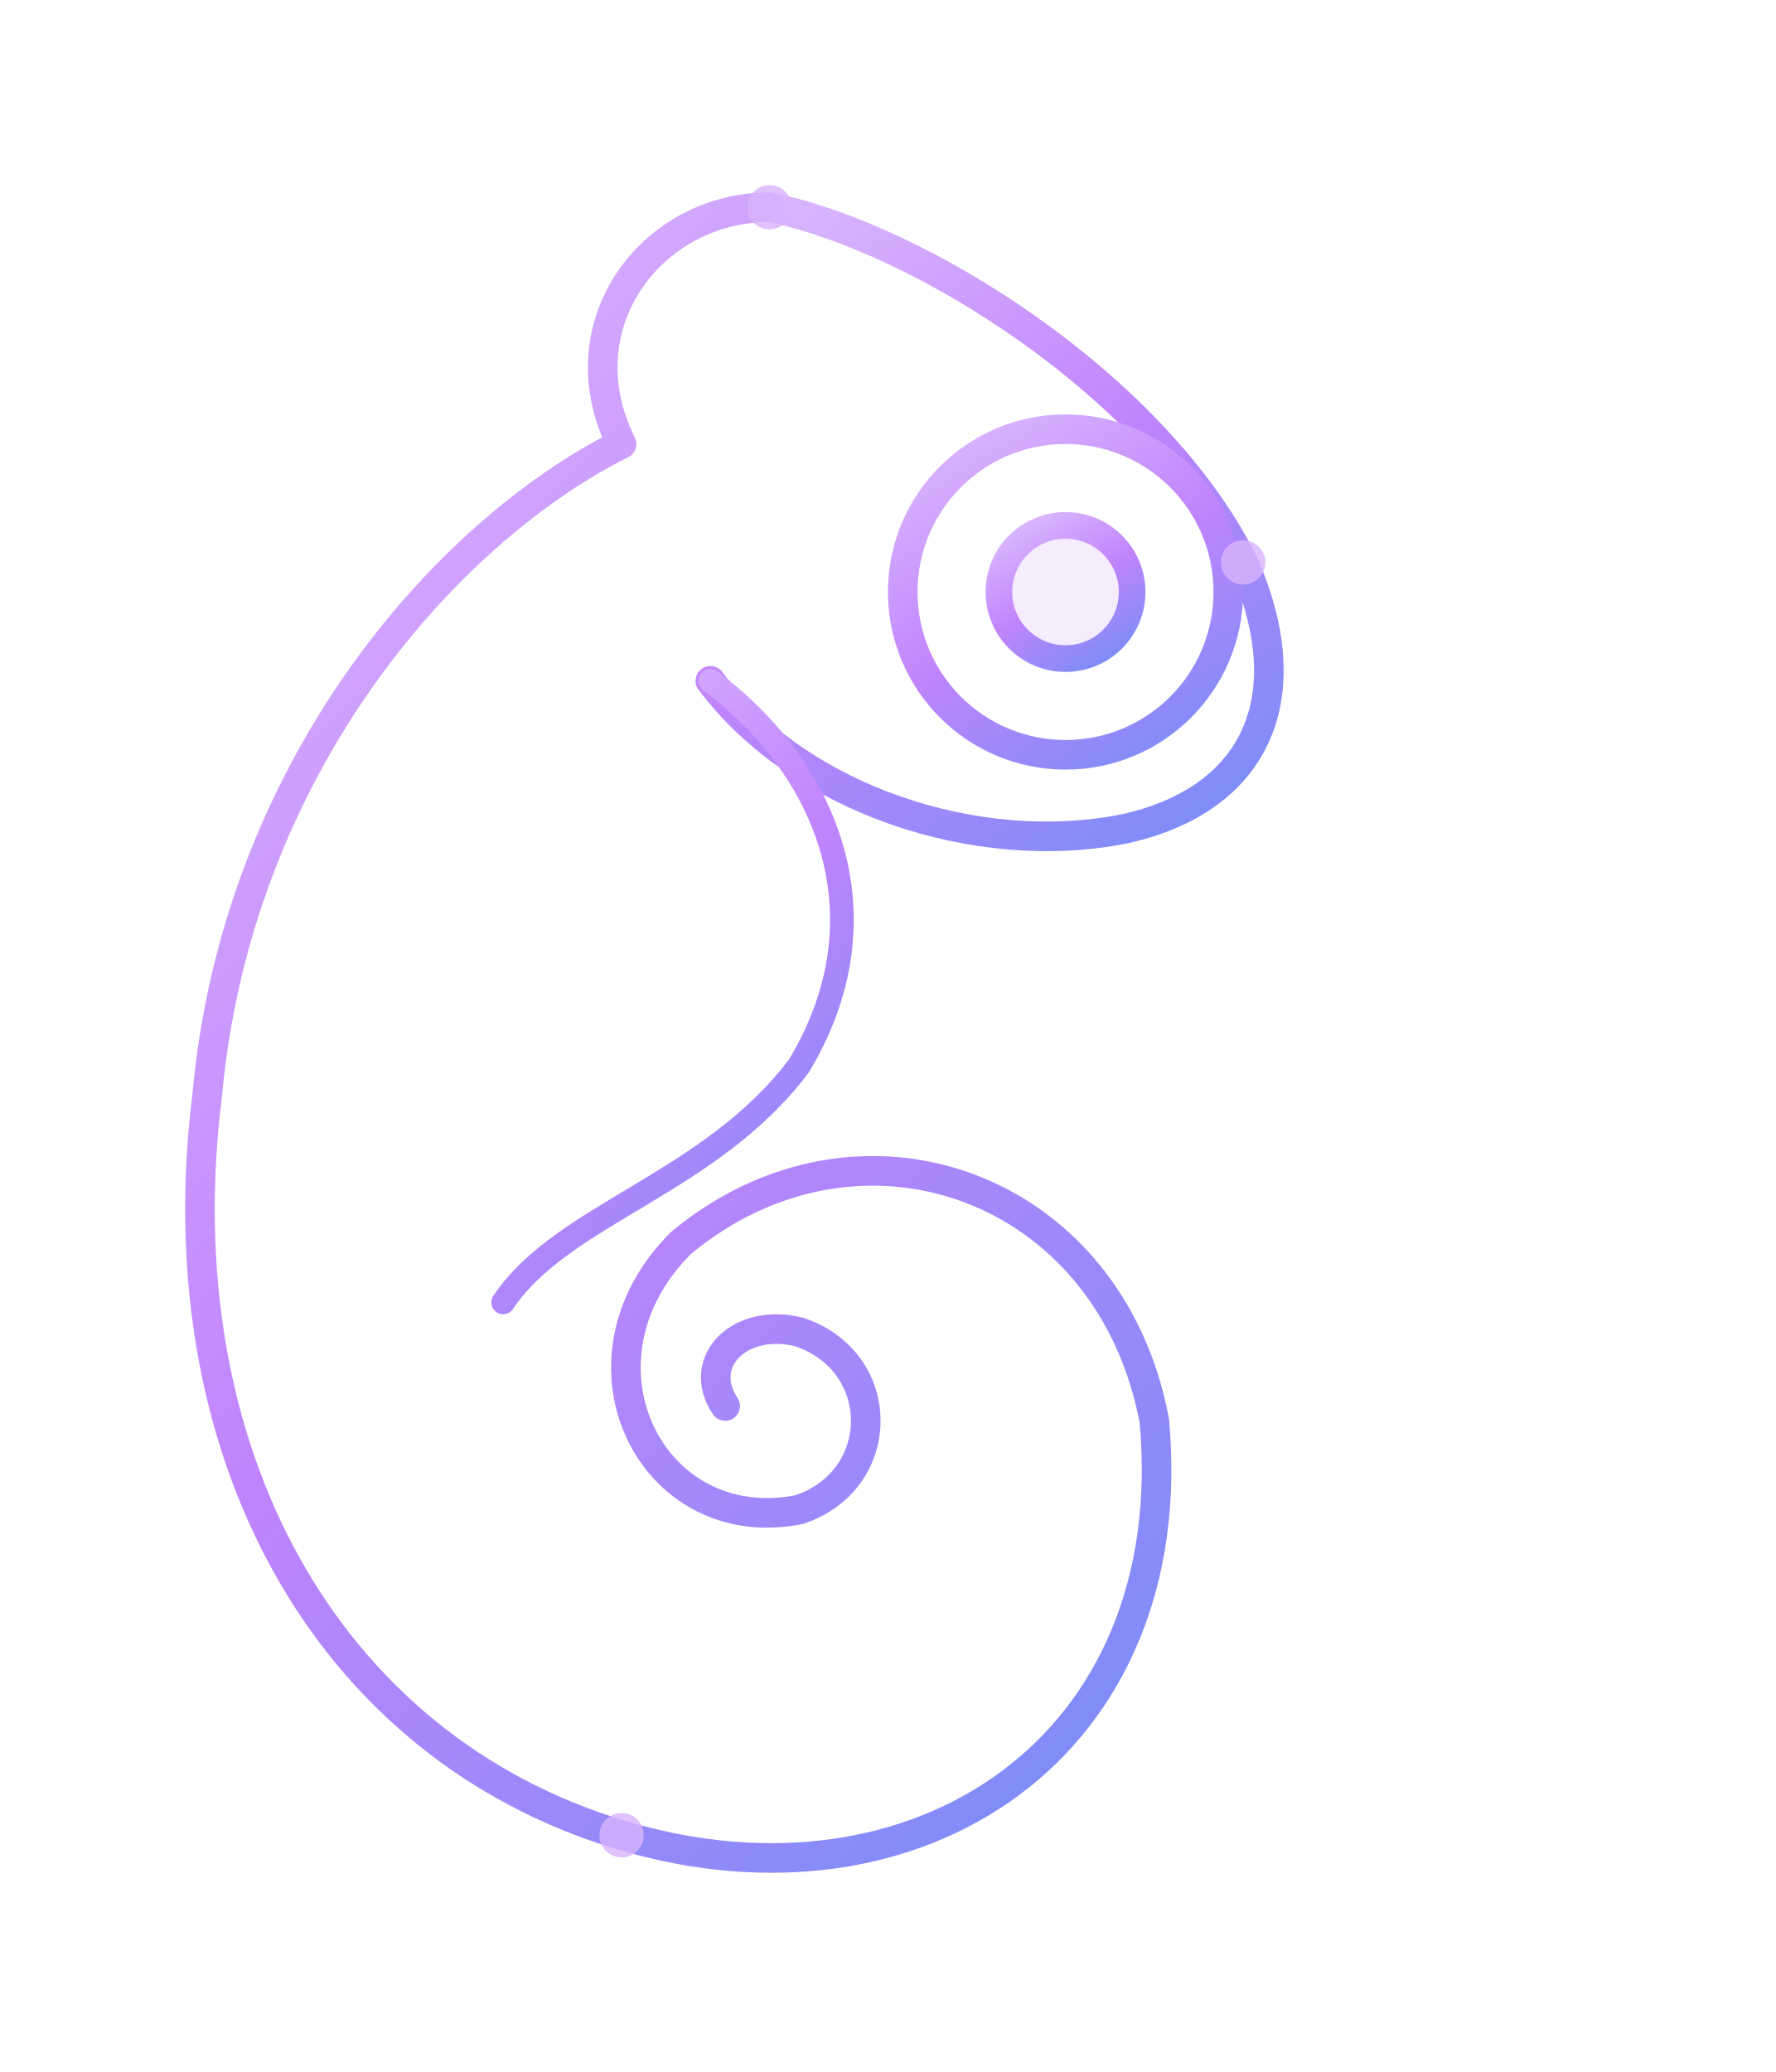
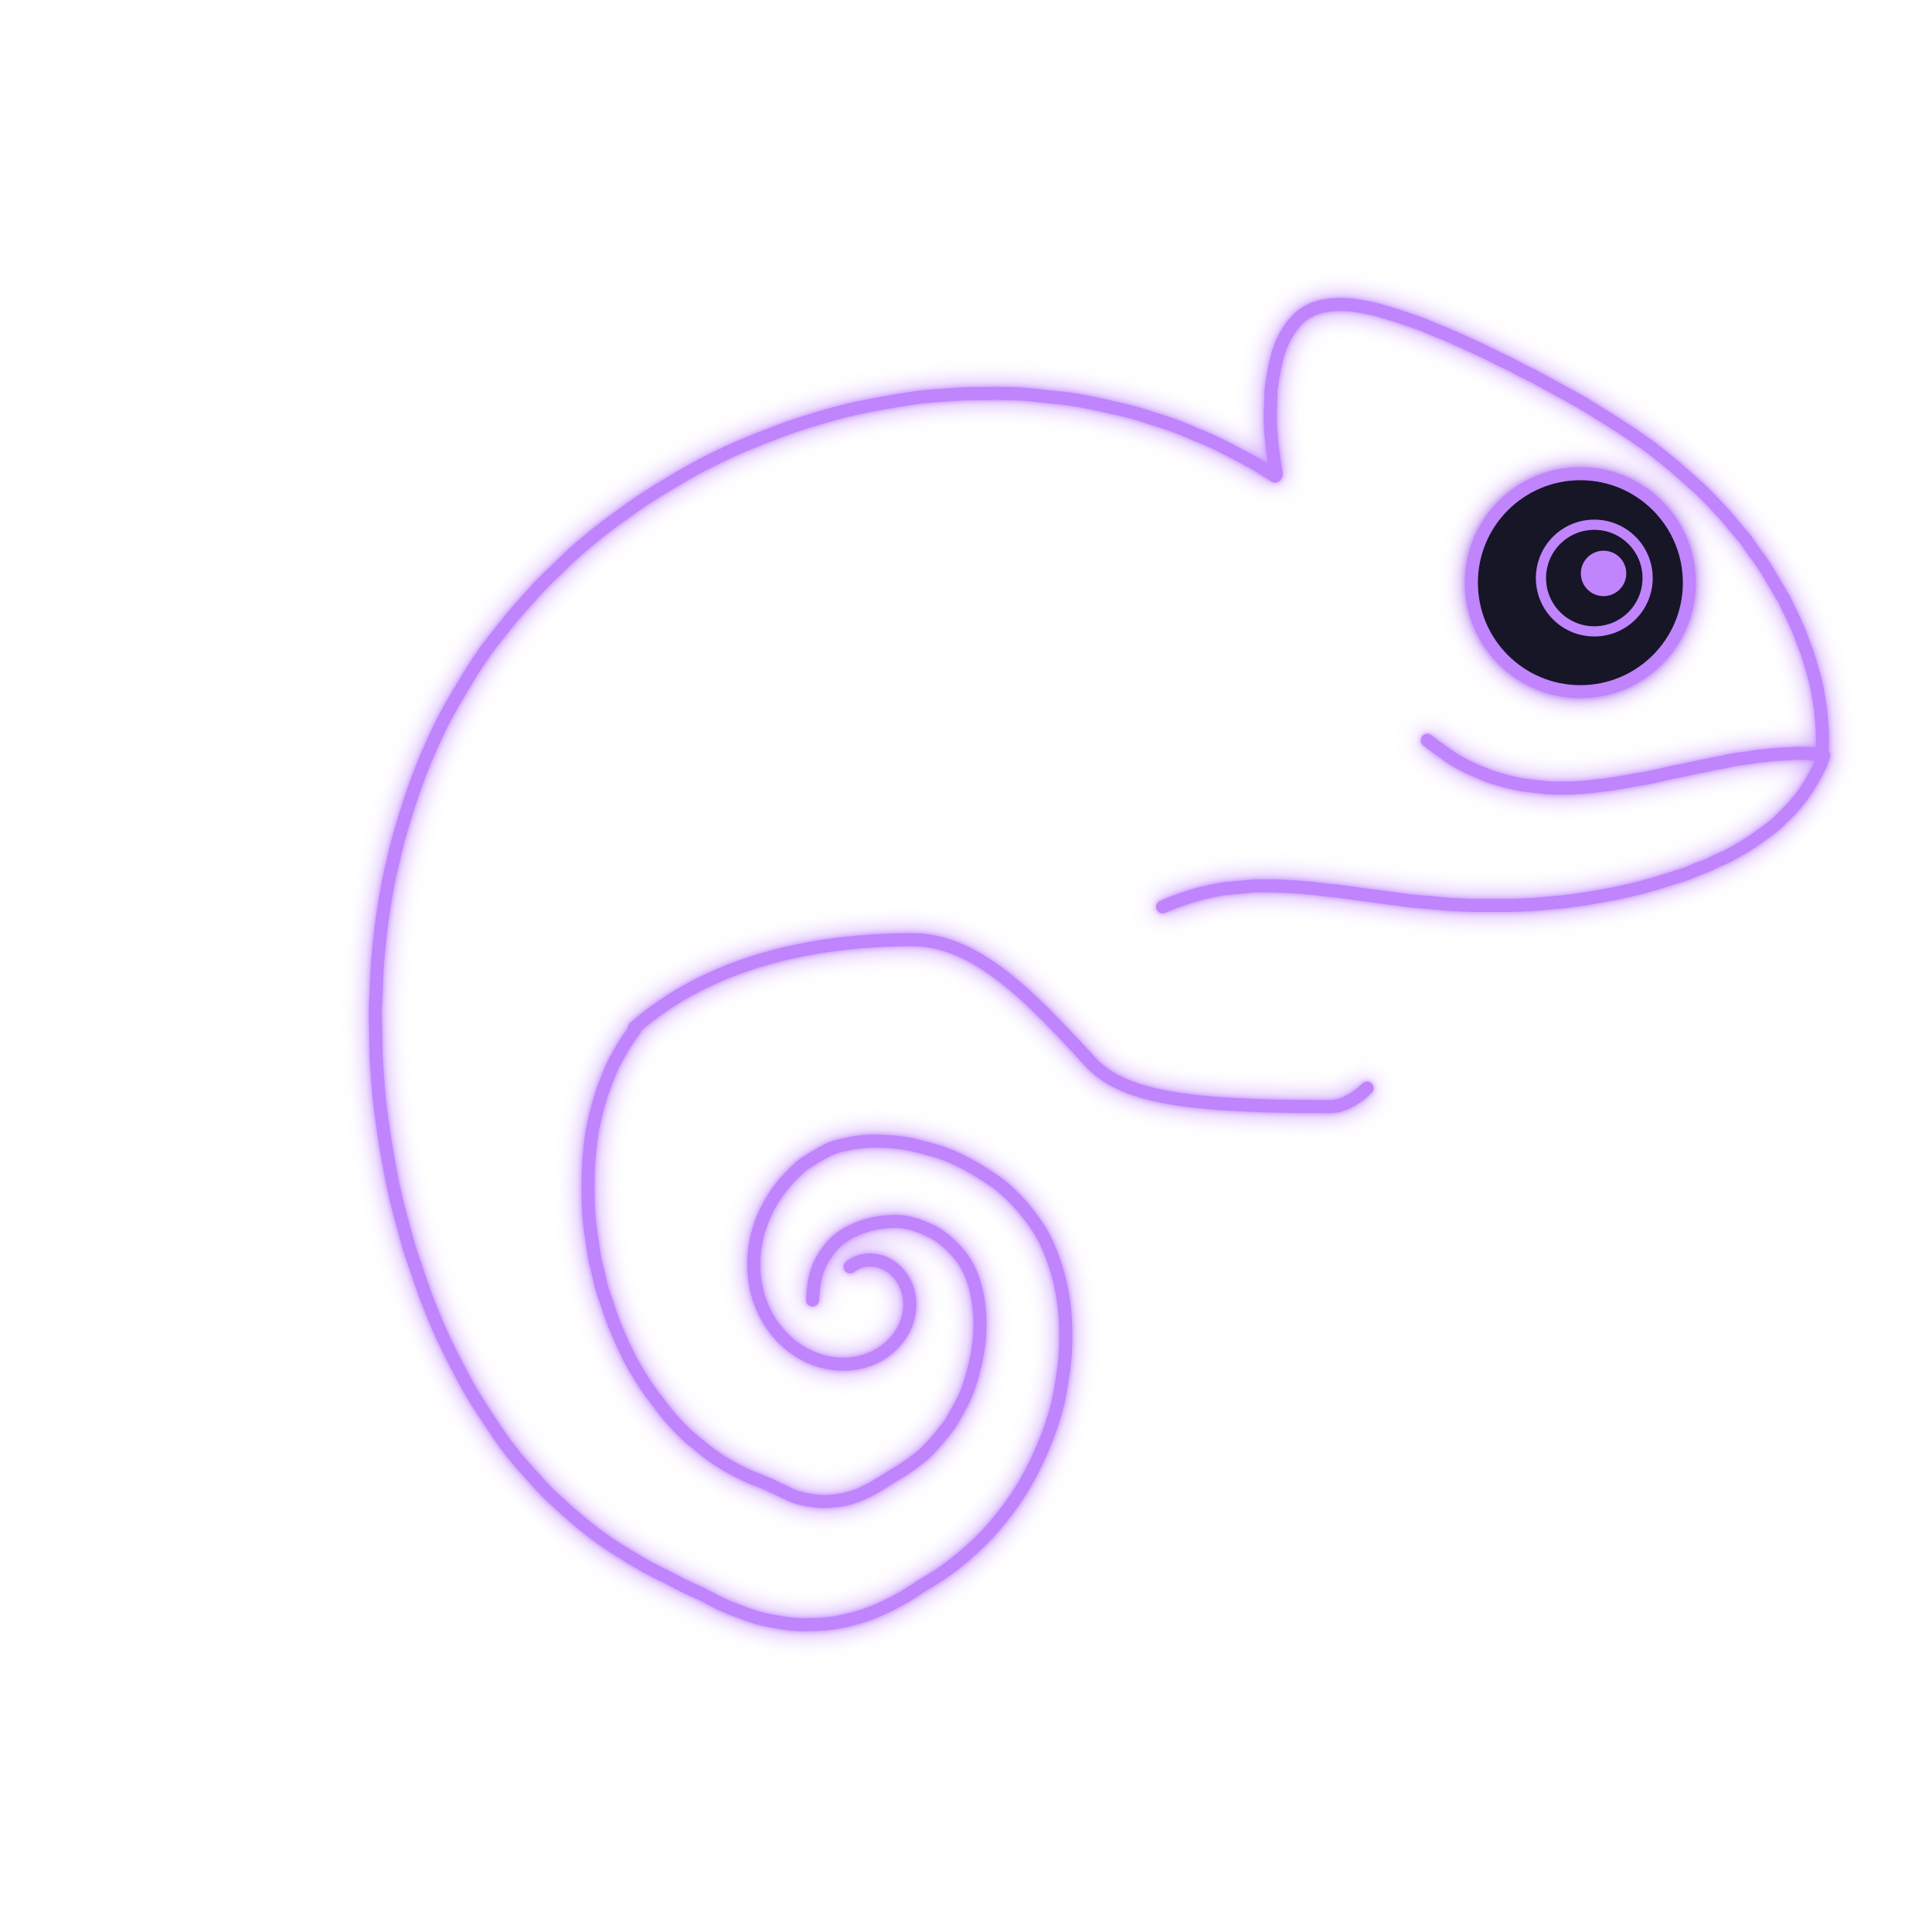
- <svg xmlns="http://www.w3.org/2000/svg" viewBox="0 0 120 140" fill="none">
+ <svg xmlns="http://www.w3.org/2000/svg" viewBox="0 0 200 200" fill="none" class="asl-mascot" id="hero-chameleon-svg" role="img" aria-label="Schematic Cyber Chameleon AX-4 Chroma Single Leg Edition">
  <defs>
-     <linearGradient id="chameleonLineGrad" x1="20%" y1="0%" x2="80%" y2="100%">
-       <stop offset="0%" stop-color="#d8b4fe" />
-       <stop offset="50%" stop-color="#c084fc" />
-       <stop offset="100%" stop-color="#818cf8" />
+     <filter id="asl-glow" x="-20%" y="-20%" width="140%" height="140%">
+       <feGaussianBlur in="SourceGraphic" stdDeviation="2.5" result="blur1" />
+       <feGaussianBlur in="SourceGraphic" stdDeviation="0.6" result="blur2" />
+       <feMerge>
+         <feMergeNode in="blur1" />
+         <feMergeNode in="blur2" />
+         <feMergeNode in="SourceGraphic" />
+       </feMerge>
+     </filter>
+     <linearGradient id="neonPurple" x1="0%" y1="0%" x2="100%" y2="100%">
+       <stop offset="0%" stop-color="#fdf4ff" />
+       <stop offset="20%" stop-color="#f5d0fe" />
+       <stop offset="45%" stop-color="#C084FC" />
+       <stop offset="70%" stop-color="#A855F7" />
+       <stop offset="85%" stop-color="#B060FF" />
+       <stop offset="100%" stop-color="#7e22ce" />
    </linearGradient>
  </defs>
-   <path d="M 52 14        C 62 16, 78 26, 84 38        C 88 47, 85 54, 76 56        C 66 58, 54 54, 48 46" stroke="url(#chameleonLineGrad)" stroke-width="2.0" stroke-linecap="round" stroke-linejoin="round" />
-   <path d="M 52 14        C 44 14, 38 22, 42 30        C 30 36, 16 52, 14 74        C 11 98, 22 118, 42 124        C 62 130, 80 118, 78 96        C 75 80, 58 74, 46 84        C 38 92, 44 104, 54 102        C 60 100, 60 92, 54 90        C 50 89, 47 92, 49 95" stroke="url(#chameleonLineGrad)" stroke-width="2.0" stroke-linecap="round" stroke-linejoin="round" />
-   <circle cx="72" cy="40" r="11" stroke="url(#chameleonLineGrad)" stroke-width="2.0" />
-   <circle cx="72" cy="40" r="4.5" stroke="url(#chameleonLineGrad)" stroke-width="1.8" fill="rgba(216, 180, 254, 0.25)" />
-   <path d="M 48 46        C 56 52, 60 62, 54 72        C 48 80, 38 82, 34 88" stroke="url(#chameleonLineGrad)" stroke-width="1.6" stroke-linecap="round" />
-   <circle cx="52" cy="14" r="1.5" fill="#d8b4fe" opacity="0.8" />
-   <circle cx="84" cy="38" r="1.5" fill="#d8b4fe" opacity="0.8" />
-   <circle cx="42" cy="124" r="1.5" fill="#d8b4fe" opacity="0.8" />
+   <g transform="translate(10 32) scale(0.48) translate(-34 -4)" stroke="#C084FC" stroke-width="2.8" stroke-linecap="round" stroke-linejoin="round" fill="none" filter="url(#asl-glow)" vector-effect="non-scaling-stroke">
+     <circle cx="354" cy="63" r="23.5" stroke="#C084FC" stroke-width="2.8" fill="#181327" />
+     <circle cx="357" cy="62" r="11.5" stroke="#C084FC" stroke-width="2.2" fill="none" />
+     <circle cx="359" cy="61" r="3.5" fill="#C084FC" />
+     <path d="M 406.1 99.9 L 406.2 97.5 L 406.2 95.1 L 406.0 92.7 L 405.8 90.3 L 405.4 87.9 L 405.0 85.5 L 404.4 83.1 L 403.7 80.7 L 403.0 78.3 L 402.1 76.0 L 401.2 73.6 L 400.2 71.3 L 399.1 69.0 L 398.0 66.7 L 396.7 64.5 L 395.4 62.3 L 394.1 60.1 L 392.7 58.0 L 391.2 56.0 L 389.8 53.9 L 388.2 52.0 L 386.6 50.1 L 385.0 48.2 L 383.4 46.5 L 381.7 44.7 L 380.0 43.0 L 378.2 41.4 L 376.4 39.8 L 374.6 38.2 L 372.8 36.7 L 370.9 35.2 L 369.0 33.7 L 367.0 32.3 L 365.0 30.9 L 363.0 29.6 L 361.0 28.3 L 358.9 27.0 L 356.8 25.7 L 354.7 24.4 L 352.6 23.2 L 350.4 22.0 L 348.2 20.8 L 346.0 19.6 L 343.8 18.4 L 341.5 17.3 L 339.3 16.1 L 337.0 15.0 L 334.6 13.8 L 332.3 12.7 L 329.9 11.6 L 327.5 10.5 L 325.0 9.4 L 322.5 8.4 L 319.9 7.3 L 317.3 6.4 L 314.7 5.5 L 312.1 4.7 L 309.6 4.0 L 307.1 3.5 L 304.7 3.1 L 302.4 3.0 L 300.2 3.1 L 298.2 3.4 L 296.3 4.0 L 294.6 4.9 L 293.1 6.1 L 291.8 7.6 L 290.6 9.4 L 289.6 11.4 L 288.8 13.6 L 288.2 16.0 L 287.7 18.6 L 287.3 21.3 L 287.2 24.2 L 287.1 27.1 L 287.2 30.2 L 287.5 33.3 L 287.9 36.4 L 288.4 39.6" />
+     <path d="M 288.20 40.00 L 287.11 39.31 L 285.56 38.34 L 284.00 37.40 L 282.57 36.61 L 281.14 35.85 L 279.70 35.10 L 278.27 34.35 L 276.84 33.61 L 275.40 32.90 L 273.94 32.24 L 272.47 31.61 L 271.00 31.00 L 269.54 30.38 L 268.07 29.77 L 266.60 29.20 L 265.11 28.67 L 263.60 28.18 L 262.10 27.70 L 260.60 27.21 L 259.11 26.74 L 257.60 26.30 L 256.07 25.91 L 254.54 25.55 L 253.00 25.20 L 251.46 24.85 L 249.93 24.51 L 248.40 24.20 L 246.90 23.91 L 245.41 23.64 L 243.90 23.40 L 242.34 23.21 L 240.77 23.06 L 239.20 22.90 L 237.66 22.72 L 236.13 22.54 L 234.60 22.40 L 233.07 22.30 L 231.54 22.24 L 230.00 22.20 L 228.44 22.18 L 226.86 22.19 L 225.30 22.20 L 223.76 22.22 L 222.23 22.25 L 220.70 22.30 L 219.17 22.38 L 217.63 22.49 L 216.10 22.60 L 214.57 22.71 L 213.03 22.84 L 211.50 23.00 L 209.97 23.21 L 208.43 23.45 L 206.90 23.70 L 205.36 23.96 L 203.83 24.22 L 202.30 24.50 L 200.79 24.79 L 199.30 25.08 L 197.80 25.40 L 196.30 25.74 L 194.80 26.11 L 193.30 26.50 L 191.80 26.91 L 190.29 27.35 L 188.80 27.80 L 187.33 28.25 L 185.86 28.71 L 184.40 29.20 L 182.93 29.71 L 181.46 30.25 L 180.00 30.80 L 178.56 31.36 L 177.13 31.92 L 175.70 32.50 L 174.26 33.09 L 172.83 33.68 L 171.40 34.30 L 169.99 34.95 L 168.59 35.62 L 167.20 36.30 L 165.82 36.99 L 164.46 37.68 L 163.10 38.40 L 161.76 39.15 L 160.43 39.92 L 159.10 40.70 L 157.76 41.49 L 156.43 42.29 L 155.10 43.10 L 153.79 43.92 L 152.49 44.75 L 151.20 45.60 L 149.92 46.49 L 148.66 47.39 L 147.40 48.30 L 146.16 49.19 L 144.92 50.09 L 143.70 51.00 L 142.49 51.95 L 141.29 52.92 L 140.10 53.90 L 138.92 54.89 L 137.75 55.88 L 136.60 56.90 L 135.49 57.95 L 134.39 59.03 L 133.30 60.10 L 132.19 61.16 L 131.09 62.22 L 130.00 63.30 L 128.95 64.42 L 127.92 65.56 L 126.90 66.70 L 125.89 67.83 L 124.89 68.95 L 123.90 70.10 L 122.92 71.29 L 121.96 72.49 L 121.00 73.70 L 120.05 74.89 L 119.11 76.09 L 118.20 77.30 L 117.31 78.55 L 116.44 79.82 L 115.60 81.10 L 114.78 82.39 L 113.99 83.70 L 113.20 85.00 L 112.42 86.30 L 111.66 87.59 L 110.90 88.90 L 110.15 90.22 L 109.41 91.55 L 108.70 92.90 L 108.01 94.29 L 107.34 95.70 L 106.70 97.10 L 106.08 98.47 L 105.49 99.82 L 104.90 101.20 L 104.32 102.62 L 103.75 104.06 L 103.20 105.50 L 102.68 106.93 L 102.19 108.36 L 101.70 109.80 L 101.22 111.26 L 100.76 112.72 L 100.30 114.20 L 99.85 115.69 L 99.41 117.20 L 99.00 118.70 L 98.61 120.20 L 98.25 121.70 L 97.90 123.20 L 97.55 124.70 L 97.21 126.19 L 96.90 127.70 L 96.61 129.22 L 96.35 130.76 L 96.10 132.30 L 95.85 133.86 L 95.61 135.44 L 95.40 137.00 L 95.21 138.54 L 95.05 140.06 L 94.90 141.60 L 94.75 143.16 L 94.61 144.73 L 94.50 146.30 L 94.42 147.87 L 94.36 149.43 L 94.30 151.00 L 94.22 152.57 L 94.14 154.13 L 94.10 155.70 L 94.11 157.26 L 94.16 158.83 L 94.20 160.40 L 94.23 162.00 L 94.25 163.60 L 94.30 165.20 L 94.38 166.77 L 94.49 168.34 L 94.60 169.90 L 94.72 171.47 L 94.85 173.03 L 95.00 174.60 L 95.18 176.17 L 95.39 177.73 L 95.60 179.30 L 95.82 180.87 L 96.06 182.44 L 96.30 184.00 L 96.56 185.54 L 96.82 187.06 L 97.10 188.60 L 97.39 190.16 L 97.68 191.74 L 98.00 193.30 L 98.35 194.84 L 98.72 196.38 L 99.10 197.90 L 99.49 199.40 L 99.89 200.90 L 100.30 202.40 L 100.72 203.93 L 101.15 205.48 L 101.60 207.00 L 102.09 208.48 L 102.59 209.94 L 103.10 211.40 L 103.59 212.87 L 104.09 214.33 L 104.60 215.80 L 105.15 217.27 L 105.72 218.74 L 106.30 220.20 L 106.89 221.64 L 107.48 223.08 L 108.10 224.50 L 108.75 225.91 L 109.42 227.31 L 110.10 228.70 L 110.79 230.07 L 111.49 231.44 L 112.20 232.80 L 112.92 234.17 L 113.65 235.55 L 114.40 236.90 L 115.18 238.22 L 115.99 239.51 L 116.80 240.80 L 117.62 242.07 L 118.46 243.34 L 119.30 244.60 L 120.15 245.87 L 121.01 247.15 L 121.90 248.40 L 122.81 249.62 L 123.74 250.82 L 124.70 252.00 L 125.68 253.15 L 126.69 254.27 L 127.70 255.40 L 128.72 256.54 L 129.75 257.69 L 130.80 258.80 L 131.88 259.86 L 132.98 260.88 L 134.10 261.90 L 135.25 262.94 L 136.42 263.98 L 137.60 265.00 L 138.79 265.99 L 139.98 266.96 L 141.20 267.90 L 142.44 268.82 L 143.71 269.72 L 145.00 270.60 L 146.31 271.45 L 147.65 272.28 L 149.00 273.10 L 150.36 273.92 L 151.72 274.73 L 153.10 275.50 L 154.51 276.23 L 155.94 276.93 L 157.30 277.60 L 158.55 278.26 L 159.74 278.89 L 160.95 279.50 L 162.19 280.07 L 163.44 280.62 L 164.70 281.20 L 165.94 281.85 L 167.18 282.53 L 168.45 283.17 L 169.76 283.74 L 171.09 284.29 L 172.42 284.80 L 173.71 285.29 L 174.99 285.76 L 176.29 286.17 L 177.61 286.52 L 178.95 286.80 L 180.28 287.06 L 181.62 287.29 L 182.95 287.50 L 184.29 287.64 L 185.63 287.71 L 186.97 287.72 L 188.32 287.70 L 189.67 287.66 L 191.02 287.58 L 192.37 287.44 L 193.70 287.23 L 195.02 286.97 L 196.35 286.66 L 197.68 286.31 L 199.02 285.92 L 200.35 285.47 L 201.67 284.96 L 202.98 284.40 L 204.29 283.80 L 205.59 283.16 L 206.88 282.48 L 208.15 281.77 L 209.40 281.00 L 210.62 280.20 L 211.85 279.40 L 213.11 278.64 L 214.36 277.88 L 215.59 277.10 L 216.78 276.29 L 217.93 275.46 L 219.07 274.60 L 220.19 273.70 L 221.29 272.77 L 222.38 271.80 L 223.49 270.80 L 224.58 269.76 L 225.64 268.70 L 226.64 267.63 L 227.59 266.54 L 228.54 265.40 L 229.51 264.20 L 230.47 262.96 L 231.39 261.70 L 232.25 260.45 L 233.08 259.19 L 233.88 257.90 L 234.65 256.56 L 235.40 255.19 L 236.11 253.80 L 236.80 252.39 L 237.46 250.96 L 238.09 249.50 L 238.70 248.02 L 239.28 246.51 L 239.82 245.00 L 240.33 243.48 L 240.79 241.95 L 241.20 240.40 L 241.55 238.82 L 241.85 237.21 L 242.12 235.60 L 242.38 233.97 L 242.61 232.33 L 242.79 230.70 L 242.91 229.09 L 242.98 227.50 L 243.01 225.90 L 243.01 224.30 L 242.97 222.69 L 242.88 221.10 L 242.73 219.52 L 242.53 217.96 L 242.29 216.40 L 241.99 214.85 L 241.64 213.31 L 241.24 211.80 L 240.79 210.31 L 240.29 208.84 L 239.74 207.40 L 239.14 206.00 L 238.50 204.63 L 237.78 203.30 L 237.00 202.03 L 236.16 200.80 L 235.27 199.60 L 234.32 198.40 L 233.33 197.23 L 232.29 196.10 L 231.22 195.02 L 230.11 193.98 L 228.95 193.00 L 227.73 192.09 L 226.45 191.23 L 225.15 190.40 L 223.85 189.60 L 222.53 188.83 L 221.19 188.10 L 219.80 187.41 L 218.38 186.77 L 216.95 186.20 L 215.52 185.71 L 214.09 185.29 L 212.65 184.90 L 211.19 184.52 L 209.72 184.18 L 208.27 183.90 L 206.84 183.71 L 205.43 183.58 L 204.02 183.50 L 202.60 183.45 L 201.18 183.44 L 199.79 183.50 L 198.43 183.64 L 197.09 183.84 L 195.78 184.10 L 194.55 184.36 L 193.35 184.67 L 191.99 185.20 L 190.24 186.12 L 188.33 187.26 L 186.81 188.22 L 185.98 188.81 L 185.55 189.21 L 185.13 189.63 L 184.60 190.13 L 184.08 190.63 L 183.58 191.14 L 183.10 191.66 L 182.63 192.18 L 182.17 192.72 L 181.73 193.26 L 181.31 193.81 L 180.90 194.36 L 180.51 194.93 L 180.13 195.49 L 179.77 196.07 L 179.42 196.64 L 179.09 197.22 L 178.78 197.81 L 178.48 198.40 L 178.20 198.99 L 177.93 199.59 L 177.68 200.18 L 177.44 200.79 L 177.22 201.39 L 177.02 201.99 L 176.83 202.59 L 176.65 203.20 L 176.49 203.80 L 176.35 204.41 L 176.22 205.01 L 176.11 205.62 L 176.01 206.22 L 175.93 206.82 L 175.86 207.42 L 175.80 208.02 L 175.76 208.61 L 175.74 209.20 L 175.72 209.79 L 175.73 210.38 L 175.74 210.96 L 175.77 211.54 L 175.81 212.11 L 175.87 212.68 L 175.94 213.24 L 176.02 213.80 L 176.11 214.35 L 176.22 214.90 L 176.34 215.44 L 176.47 215.97 L 176.61 216.50 L 176.76 217.02 L 176.93 217.54 L 177.10 218.05 L 177.29 218.55 L 177.49 219.04 L 177.69 219.53 L 177.91 220.00 L 178.14 220.47 L 178.38 220.93 L 178.62 221.39 L 178.88 221.83 L 179.14 222.27 L 179.41 222.69 L 179.69 223.11 L 179.98 223.52 L 180.28 223.91 L 180.58 224.30 L 180.89 224.68 L 181.21 225.05 L 181.54 225.41 L 181.87 225.76 L 182.21 226.10 L 182.55 226.43 L 182.90 226.75 L 183.25 227.06 L 183.61 227.36 L 183.98 227.65 L 184.34 227.93 L 184.72 228.20 L 185.09 228.45 L 185.47 228.70 L 185.86 228.94 L 186.24 229.16 L 186.63 229.38 L 187.02 229.59 L 187.42 229.78 L 187.81 229.96 L 188.21 230.14 L 188.61 230.30 L 189.01 230.46 L 189.42 230.60 L 189.82 230.73 L 190.22 230.85 L 190.63 230.96 L 191.03 231.07 L 191.43 231.16 L 191.84 231.24 L 192.24 231.31 L 192.64 231.37 L 193.04 231.42 L 193.44 231.47 L 193.84 231.50 L 194.24 231.52 L 194.63 231.53 L 195.02 231.54 L 195.41 231.53 L 195.80 231.52 L 196.18 231.50 L 196.56 231.46 L 196.94 231.42 L 197.32 231.37 L 197.69 231.32 L 198.05 231.25 L 198.42 231.18 L 198.78 231.09 L 199.13 231.00 L 199.48 230.91 L 199.83 230.80 L 200.17 230.69 L 200.51 230.57 L 200.84 230.44 L 201.17 230.30 L 201.49 230.16 L 201.81 230.01 L 202.12 229.86 L 202.42 229.70 L 202.72 229.53 L 203.02 229.36 L 203.30 229.18 L 203.59 229.00 L 203.86 228.81 L 204.13 228.61 L 204.39 228.41 L 204.65 228.21 L 204.90 228.00 L 205.15 227.78 L 205.38 227.56 L 205.61 227.34 L 205.84 227.11 L 206.06 226.88 L 206.27 226.65 L 206.47 226.41 L 206.67 226.17 L 206.86 225.93 L 207.04 225.68 L 207.22 225.43 L 207.38 225.18 L 207.55 224.92 L 207.70 224.67 L 207.85 224.41 L 207.99 224.15 L 208.13 223.88 L 208.25 223.62 L 208.37 223.35 L 208.49 223.09 L 208.59 222.82 L 208.69 222.55 L 208.78 222.28 L 208.87 222.01 L 208.95 221.75 L 209.02 221.48 L 209.08 221.21 L 209.14 220.94 L 209.19 220.67 L 209.24 220.40 L 209.28 220.13 L 209.31 219.86 L 209.33 219.60 L 209.35 219.33 L 209.37 219.07 L 209.37 218.81 L 209.37 218.55 L 209.37 218.29 L 209.35 218.03 L 209.34 217.77 L 209.31 217.52 L 209.28 217.27 L 209.25 217.02 L 209.21 216.77 L 209.16 216.53 L 209.11 216.29 L 209.05 216.05 L 208.99 215.81 L 208.92 215.58 L 208.85 215.35 L 208.77 215.12 L 208.69 214.90 L 208.60 214.68 L 208.51 214.46 L 208.41 214.25 L 208.31 214.04 L 208.21 213.83 L 208.10 213.63 L 207.99 213.43 L 207.87 213.24 L 207.75 213.05 L 207.62 212.86 L 207.49 212.68 L 207.36 212.50 L 207.23 212.33 L 207.09 212.16 L 206.95 211.99 L 206.80 211.83 L 206.66 211.67 L 206.51 211.52 L 206.35 211.37 L 206.20 211.23 L 206.04 211.09 L 205.88 210.96 L 205.72 210.83 L 205.56 210.70 L 205.39 210.58 L 205.22 210.47 L 205.05 210.36 L 204.88 210.25 L 204.71 210.15 L 204.54 210.05 L 204.36 209.96 L 204.19 209.87 L 204.01 209.79 L 203.83 209.71 L 203.66 209.64 L 203.48 209.57 L 203.30 209.50 L 203.12 209.44 L 202.94 209.39 L 202.76 209.34 L 202.58 209.29 L 202.40 209.25 L 202.22 209.21 L 202.04 209.18 L 201.86 209.15 L 201.68 209.13 L 201.50 209.11 L 201.33 209.10 L 201.15 209.08 L 200.97 209.08 L 200.80 209.08 L 200.63 209.08 L 200.45 209.08 L 200.28 209.09 L 200.11 209.11 L 199.94 209.12 L 199.78 209.14 L 199.61 209.17 L 199.45 209.20 L 199.28 209.23 L 199.12 209.27 L 198.96 209.31 L 198.81 209.35 L 198.65 209.40 L 198.50 209.45 L 198.35 209.50 L 198.20 209.56 L 198.06 209.62 L 197.91 209.68 L 197.77 209.74 L 197.63 209.81 L 197.50 209.88 L 197.36 209.96 L 197.23 210.03 L 197.10 210.11 L 196.98 210.20 L 196.85 210.28 L 196.72 210.38 L 196.59 210.48 L 196.50 210.55" />
+     <path d="M 150.00 159.50 L 149.55 160.12 L 148.91 161.00 L 148.30 161.90 L 147.78 162.72 L 147.29 163.56 L 146.80 164.40 L 146.32 165.25 L 145.85 166.11 L 145.40 167.00 L 144.98 167.91 L 144.59 168.85 L 144.20 169.80 L 143.82 170.76 L 143.45 171.72 L 143.10 172.70 L 142.78 173.69 L 142.49 174.69 L 142.20 175.70 L 141.92 176.73 L 141.65 177.76 L 141.40 178.80 L 141.18 179.83 L 140.98 180.86 L 140.80 181.90 L 140.65 182.96 L 140.52 184.02 L 140.40 185.10 L 140.29 186.19 L 140.18 187.30 L 140.10 188.40 L 140.05 189.50 L 140.02 190.59 L 140.00 191.70 L 139.99 192.83 L 139.99 193.97 L 140.00 195.10 L 140.02 196.20 L 140.05 197.30 L 140.10 198.40 L 140.18 199.53 L 140.28 200.66 L 140.40 201.80 L 140.55 202.93 L 140.73 204.07 L 140.90 205.20 L 141.06 206.34 L 141.21 207.47 L 141.40 208.60 L 141.64 209.70 L 141.92 210.80 L 142.20 211.90 L 142.46 213.03 L 142.71 214.18 L 143.00 215.30 L 143.34 216.38 L 143.72 217.43 L 144.10 218.50 L 144.46 219.60 L 144.82 220.70 L 145.20 221.80 L 145.61 222.88 L 146.05 223.94 L 146.50 225.00 L 146.96 226.04 L 147.42 227.08 L 147.90 228.10 L 148.39 229.11 L 148.88 230.11 L 149.40 231.10 L 149.95 232.08 L 150.52 233.04 L 151.10 234.00 L 151.69 234.94 L 152.28 235.88 L 152.90 236.80 L 153.55 237.71 L 154.23 238.61 L 154.90 239.50 L 155.56 240.38 L 156.22 241.24 L 156.90 242.10 L 157.61 242.95 L 158.35 243.79 L 159.10 244.60 L 159.85 245.39 L 160.61 246.16 L 161.40 246.90 L 162.22 247.62 L 163.06 248.31 L 163.90 249.00 L 164.73 249.68 L 165.55 250.35 L 166.40 251.00 L 167.28 251.62 L 168.19 252.22 L 169.10 252.80 L 170.02 253.36 L 170.96 253.89 L 171.90 254.40 L 172.86 254.89 L 173.82 255.36 L 174.80 255.80 L 175.82 256.22 L 176.85 256.62 L 177.80 257.00 L 178.60 257.34 L 179.31 257.66 L 180.04 258.00 L 180.84 258.38 L 181.67 258.78 L 182.49 259.16 L 183.27 259.53 L 184.05 259.88 L 184.85 260.18 L 185.69 260.43 L 186.56 260.64 L 187.43 260.81 L 188.27 260.95 L 189.10 261.06 L 189.93 261.13 L 190.77 261.16 L 191.62 261.15 L 192.48 261.10 L 193.37 261.01 L 194.27 260.89 L 195.16 260.73 L 196.01 260.53 L 196.84 260.29 L 197.68 260.01 L 198.54 259.68 L 199.40 259.30 L 200.26 258.88 L 201.11 258.44 L 201.95 257.96 L 202.79 257.46 L 203.63 256.95 L 204.46 256.42 L 205.29 255.90 L 206.12 255.40 L 206.94 254.91 L 207.75 254.40 L 208.53 253.88 L 209.30 253.35 L 210.07 252.80 L 210.85 252.23 L 211.62 251.63 L 212.37 251.00 L 213.08 250.33 L 213.77 249.63 L 214.44 248.90 L 215.10 248.15 L 215.75 247.38 L 216.39 246.60 L 217.01 245.82 L 217.62 245.03 L 218.21 244.20 L 218.76 243.30 L 219.29 242.36 L 219.81 241.40 L 220.32 240.45 L 220.82 239.49 L 221.29 238.50 L 221.70 237.49 L 222.08 236.46 L 222.44 235.40 L 222.78 234.29 L 223.09 233.14 L 223.37 232.00 L 223.63 230.87 L 223.87 229.74 L 224.07 228.60 L 224.23 227.44 L 224.36 226.26 L 224.45 225.10 L 224.50 223.96 L 224.51 222.83 L 224.49 221.70 L 224.43 220.56 L 224.33 219.42 L 224.19 218.30 L 224.02 217.21 L 223.81 216.14 L 223.56 215.10 L 223.28 214.07 L 222.96 213.07 L 222.58 212.10 L 222.15 211.16 L 221.68 210.26 L 221.16 209.40 L 220.60 208.59 L 220.00 207.83 L 219.38 207.10 L 218.72 206.40 L 218.04 205.73 L 217.33 205.10 L 216.59 204.49 L 215.82 203.92 L 215.03 203.40 L 214.21 202.95 L 213.38 202.56 L 212.55 202.20 L 211.73 201.86 L 210.92 201.56 L 210.09 201.30 L 209.21 201.09 L 208.31 200.91 L 207.44 200.80 L 206.64 200.75 L 205.87 200.75 L 205.00 200.80 L 203.95 200.89 L 202.81 201.01 L 201.70 201.20 L 200.67 201.45 L 199.67 201.75 L 198.70 202.10 L 197.74 202.49 L 196.80 202.91 L 195.90 203.40 L 195.03 203.94 L 194.19 204.54 L 193.40 205.20 L 192.68 205.94 L 192.02 206.75 L 191.40 207.60 L 190.81 208.48 L 190.27 209.41 L 189.80 210.40 L 189.40 211.47 L 189.07 212.61 L 188.80 213.80 L 188.61 215.21 L 188.48 216.67 L 188.40 217.70" />
+     <path d="M 406.0 100.0 L 404.2 99.9 L 402.4 99.8 L 400.7 99.8 L 398.9 99.9 L 397.1 100.0 L 395.4 100.1 L 393.6 100.3 L 391.8 100.5 L 390.1 100.8 L 388.3 101.0 L 386.5 101.3 L 384.8 101.7 L 383.0 102.0 L 381.3 102.4 L 379.5 102.7 L 377.8 103.1 L 376.0 103.5 L 374.2 103.8 L 372.5 104.2 L 370.8 104.6 L 369.0 105.0 L 367.3 105.3 L 365.5 105.6 L 363.8 105.9 L 362.0 106.2 L 360.3 106.5 L 358.6 106.7 L 356.8 106.9 L 355.1 107.1 L 353.4 107.2 L 351.7 107.3 L 349.9 107.3 L 348.2 107.3 L 346.5 107.2 L 344.8 107.0 L 343.1 106.8 L 341.4 106.6 L 339.6 106.2 L 337.9 105.8 L 336.2 105.3 L 334.5 104.8 L 332.8 104.1 L 331.1 103.4 L 329.4 102.6 L 327.7 101.7 L 326.1 100.7 L 324.4 99.5 L 322.7 98.3 L 321.0 97.0" />
+     <path d="M 406.5 100.3 L 405.7 102.4 L 404.7 104.4 L 403.6 106.3 L 402.4 108.2 L 401.1 109.9 L 399.7 111.6 L 398.1 113.2 L 396.6 114.7 L 394.9 116.1 L 393.1 117.4 L 391.3 118.7 L 389.4 119.9 L 387.5 121.0 L 385.5 122.1 L 383.4 123.0 L 381.4 124.0 L 379.2 124.8 L 377.1 125.7 L 374.9 126.4 L 372.7 127.1 L 370.5 127.8 L 368.3 128.4 L 366.1 129.0 L 363.9 129.5 L 361.7 130.0 L 359.5 130.4 L 357.3 130.8 L 355.0 131.2 L 352.8 131.5 L 350.6 131.8 L 348.4 132.0 L 346.1 132.2 L 343.9 132.4 L 341.7 132.5 L 339.4 132.6 L 337.2 132.6 L 335.0 132.6 L 332.7 132.6 L 330.5 132.6 L 328.3 132.5 L 326.0 132.4 L 323.8 132.2 L 321.6 132.0 L 319.3 131.8 L 317.1 131.6 L 314.9 131.3 L 312.6 131.0 L 310.4 130.7 L 308.2 130.4 L 305.9 130.1 L 303.7 129.8 L 301.5 129.5 L 299.3 129.3 L 297.0 129.0 L 294.8 128.8 L 292.6 128.6 L 290.4 128.5 L 288.2 128.4 L 285.9 128.4 L 283.7 128.4 L 281.5 128.6 L 279.3 128.8 L 277.1 129.0 L 274.9 129.4 L 272.7 129.9 L 270.5 130.5 L 268.3 131.2 L 266.1 132.0 L 263.9 132.9" />
+     <path d="M 150 159 C 166 145, 188 140, 210 140 C 224 140, 236 153, 248 166 C 255 174, 269 176, 300 176 C 303 176, 306 174, 308 172" />
+   </g>
</svg>
